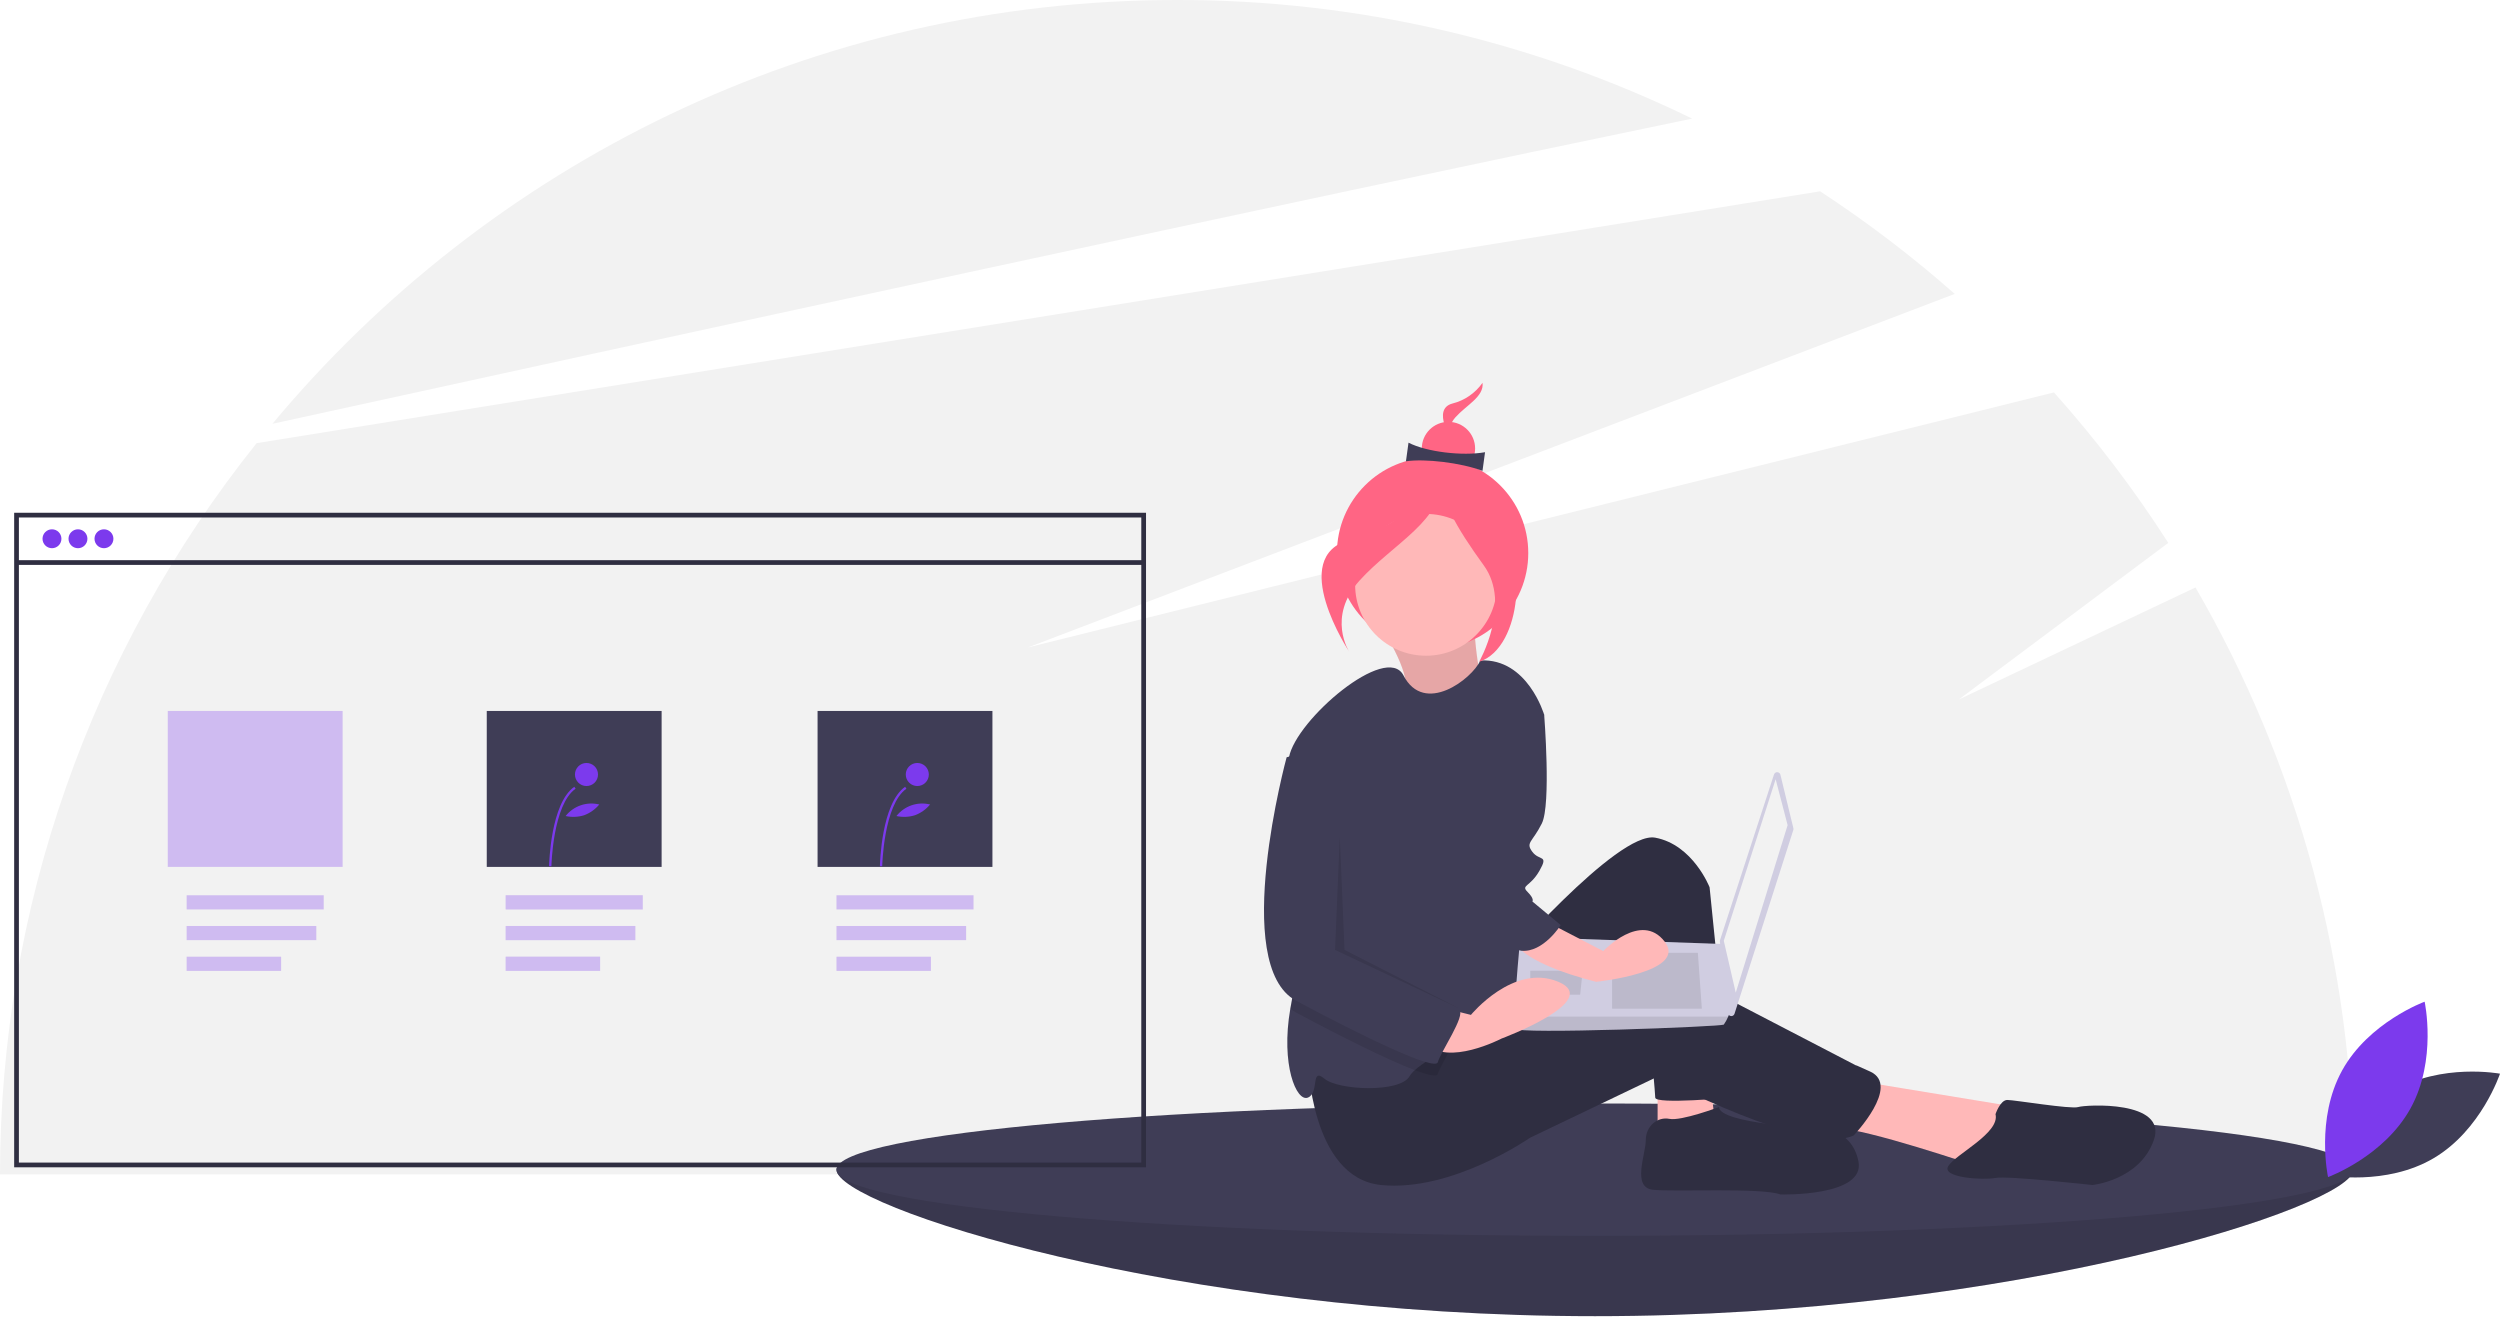
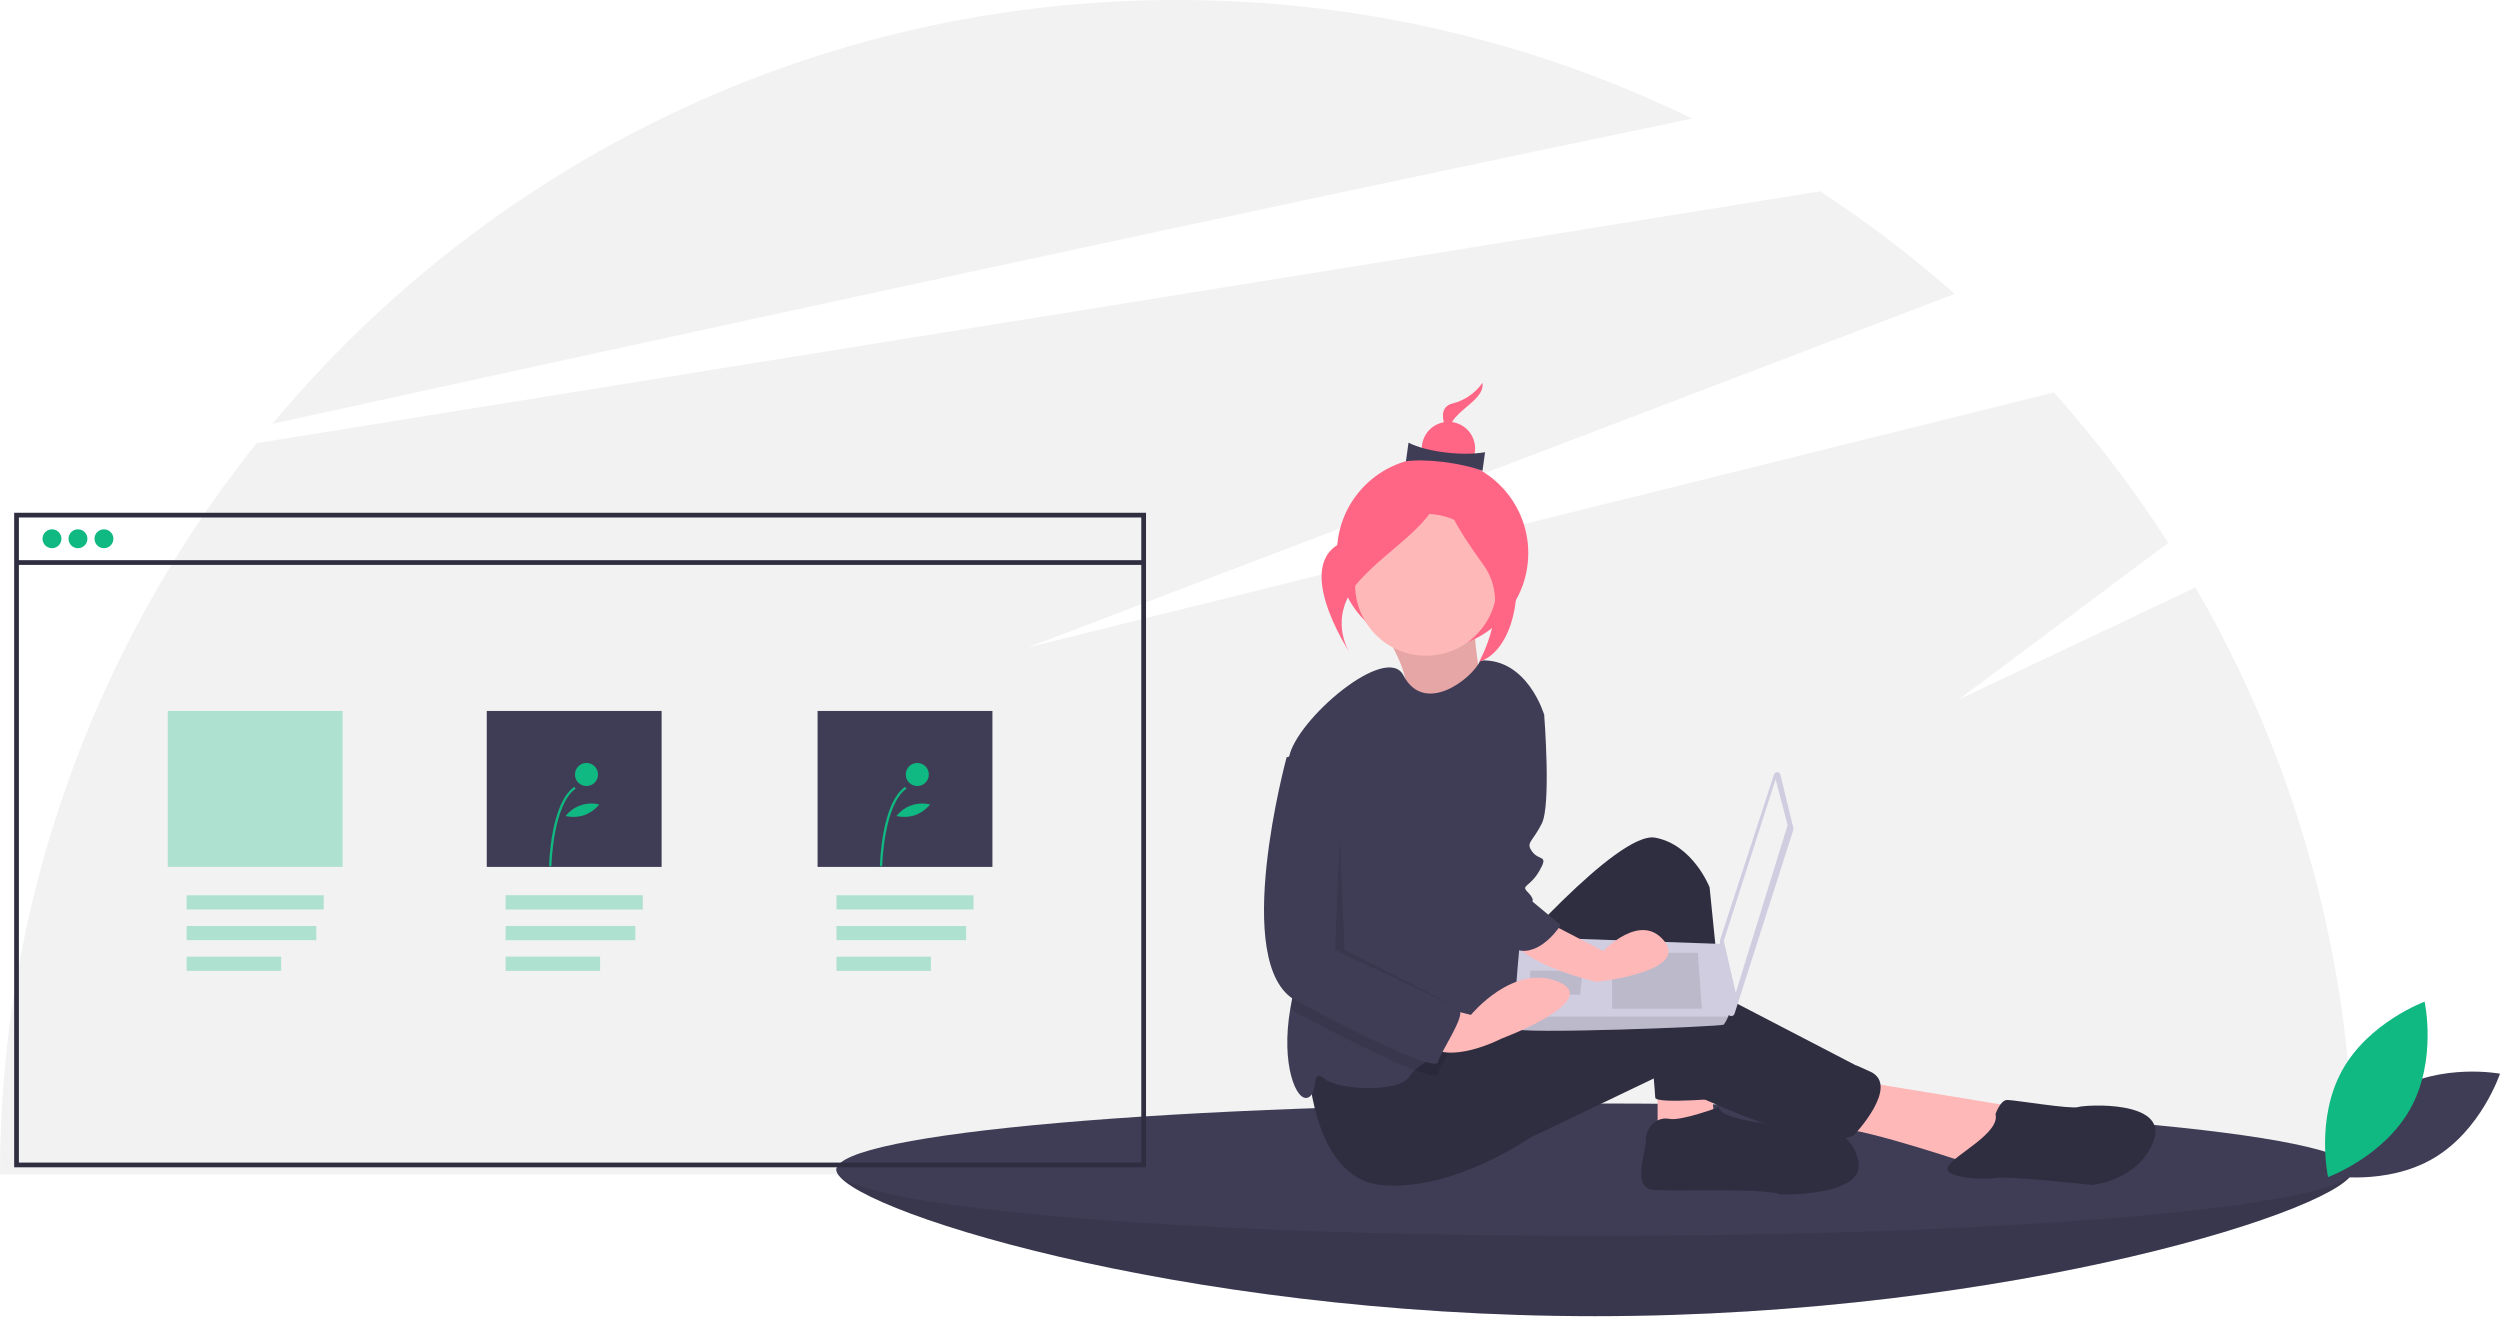
<svg xmlns="http://www.w3.org/2000/svg" id="e8c09660-db65-4061-a2dc-920e909a0453" data-name="Layer 1" width="1057.994" height="557" viewBox="0 0 1057.994 557">
  <path d="M1000.122,420.112,899.997,467.5l88.615-66.262a500.056,500.056,0,0,0-48.384-63.668L505.997,445.5,898.23,295.876a499.981,499.981,0,0,0-56.958-43.414L179.606,359.039A495.88,495.88,0,0,0,71.003,668.5h995.987A495.613,495.613,0,0,0,1000.122,420.112Z" transform="translate(-71.00317 -171.5)" fill="#f2f2f2" />
  <path d="M787.12,221.695A495.972,495.972,0,0,0,568.997,171.5c-153.83,0-291.361,69.753-382.71,179.349C342.713,316.574,615.064,257.243,787.12,221.695Z" transform="translate(-71.00317 -171.5)" fill="#f2f2f2" />
  <path d="M1066.997,666.5c0,15.464-143.717,62-321,62s-321-46.536-321-62,143.717,6,321,6S1066.997,651.036,1066.997,666.5Z" transform="translate(-71.00317 -171.5)" fill="#3f3d56" />
  <path d="M1066.997,666.5c0,15.464-143.717,62-321,62s-321-46.536-321-62,143.717,6,321,6S1066.997,651.036,1066.997,666.5Z" transform="translate(-71.00317 -171.5)" opacity="0.1" />
  <ellipse cx="674.994" cy="495" rx="321" ry="28" fill="#3f3d56" />
  <path d="M656.644,438.626s12.911,20.477,8.3,26.021,34.593,5.683,34.593,5.683-5.889-29.788-4.156-36.643Z" transform="translate(-71.00317 -171.5)" fill="#ffb8b8" />
  <path d="M656.644,438.626s12.911,20.477,8.3,26.021,34.593,5.683,34.593,5.683-5.889-29.788-4.156-36.643Z" transform="translate(-71.00317 -171.5)" opacity="0.1" />
  <circle cx="606.274" cy="234.063" r="40.484" fill="#ff6584" />
  <polygon points="701.494 453.5 701.494 477.5 725.494 472.5 723.494 455.5 701.494 453.5" fill="#ffb8b8" />
  <path d="M857.497,629l67,11-17,25s-47-16-59-16S857.497,629,857.497,629Z" transform="translate(-71.00317 -171.5)" fill="#ffb8b8" />
  <path d="M705.497,581s50-58,66-55,23,21,23,21l9,89s-32,3-32,0-6-67-6-67-47,104-72,35Z" transform="translate(-71.00317 -171.5)" fill="#2f2e41" />
  <path d="M624.497,620s1,50,31,53,63-20,63-20l54-25.87s64,33.87,83,24.87c0,0,20-21,7-27s-1,0-1,0l-77-40s-15-4-41,7-61,16-61,16Z" transform="translate(-71.00317 -171.5)" fill="#2f2e41" />
  <circle cx="603.494" cy="247.5" r="30" fill="#ffb8b8" />
  <path d="M717.497,503l-2,42s1,55-8,59c-4.55,2.02-13.69,6.08-22.14,10.52-6.34,3.32-12.29,6.84-15.61,9.87a11.194,11.194,0,0,0-2.25,2.61c-4,7-30,6-36,1s-2,6-7,8c-4.84,1.94-11.55-13.92-7.44-37.6.13-.79.28-1.59.44-2.4,4.59-22.95-2.62-77.92-1.51-99.16a37.369,37.369,0,0,1,.51-4.84c3-16,41.28-48.56,48.44-34.69,8.82,17.12,29.08,1.48,32.56-6.31,20-1,27,23,27,23Z" transform="translate(-71.00317 -171.5)" fill="#3f3d56" />
  <path d="M798.497,640s-16,6-21,5-10,3-10,9-6,20,3,21,46-1,54,2c0,0,36,1,33-14s-18-14-18-14S798.497,647,798.497,640Z" transform="translate(-71.00317 -171.5)" fill="#2f2e41" />
  <path d="M915.497,643s2-6,5-6,27,4,30,3,38-3,32,14-26,19-26,19-36-4-41-3-23,0-20-5S917.497,651,915.497,643Z" transform="translate(-71.00317 -171.5)" fill="#2f2e41" />
  <path d="M824.471,499.363l5.486,22.63a1.414,1.414,0,0,1-.027.764l-24.886,77.77a1.413,1.413,0,0,1-2.751-.271l-3.443-30.296a1.414,1.414,0,0,1,.061-.598l22.843-70.104A1.413,1.413,0,0,1,824.471,499.363Z" transform="translate(-71.00317 -171.5)" fill="#d0cde1" />
  <polygon points="751.45 329.775 756.515 349.191 734.565 420.104 729.5 398.155 751.45 329.775" fill="#f2f2f2" />
  <path d="M711.862,606.8c.844,2.533,87.797-.844,88.641-1.688a18.324,18.324,0,0,0,1.857-3.377c.794-1.688,1.52-3.377,1.52-3.377l-3.377-27.335-86.109-3.056s-2.153,23.165-2.592,33.768A25.331,25.331,0,0,0,711.862,606.8Z" transform="translate(-71.00317 -171.5)" fill="#d0cde1" />
  <polygon points="718.526 403.22 720.214 426.858 682.225 426.858 682.225 403.22 718.526 403.22" opacity="0.1" />
  <polygon points="669.562 410.818 669.789 410.773 668.718 420.949 647.612 420.949 647.612 410.818 669.562 410.818" opacity="0.1" />
  <path d="M711.862,606.8c.844,2.533,87.797-.844,88.641-1.688a18.324,18.324,0,0,0,1.857-3.377H711.803A25.331,25.331,0,0,0,711.862,606.8Z" transform="translate(-71.00317 -171.5)" opacity="0.1" />
  <path d="M698.409,333.5a22.13,22.13,0,0,1-12.769,8.778c-8.929,2.391-.073,15.809-.073,15.809s-3.22-4.879,1.425-10.046S699.112,339.34,698.409,333.5Z" transform="translate(-71.00317 -171.5)" fill="#ff6584" />
  <circle cx="612.982" cy="189.806" r="11.283" fill="#ff6584" />
  <path d="M698.39,370.762c-9.198-3.479-24.513-5.243-32.392-4.037l1.081-7.891c7.575,3.915,22.82,5.755,32.392,4.037Z" transform="translate(-71.00317 -171.5)" fill="#3f3d56" />
  <path d="M680.592,373.587s-11.527,19.174-38.332,26.351-.219,47.458-.219,47.458-9.668-14.647,4.277-30.159S682.702,391.12,680.592,373.587Z" transform="translate(-71.00317 -171.5)" fill="#ff6584" />
  <path d="M681.507,372.422s11.074,26.336,23.231,28.826,11.235,44.103-7.777,50.344c0,0,13.863-24.396,2.013-40.757S679.64,381.54,681.507,372.422Z" transform="translate(-71.00317 -171.5)" fill="#ff6584" />
  <path d="M685.357,614.52c-2.47,4.67-5.37,9.52-5.86,11.48-.33,1.33-3.99.56-9.75-1.61-11.55-4.37-31.57-14.38-50.25-24.39a15.775,15.775,0,0,1-2.44-1.6c.13-.79.28-1.59.44-2.4,4.59-22.95-2.62-77.92-1.51-99.16l8.51-2.84,17,16v68s44,24,47,26C690.027,605.02,687.917,609.67,685.357,614.52Z" transform="translate(-71.00317 -171.5)" opacity="0.1" />
  <path d="M722.497,560l27,14s16-17,26-4-29,17-29,17-34-8-35-19S722.497,560,722.497,560Z" transform="translate(-71.00317 -171.5)" fill="#ffb8b8" />
  <path d="M677.497,597l16,4s18-22,37-14-24,24-24,24-23,12-32,2S677.497,597,677.497,597Z" transform="translate(-71.00317 -171.5)" fill="#ffb8b8" />
  <path d="M712.497,465c1,1,12,9,12,9s3,38-1,46-7,8-4,12,7,1,3,8-8,6-5,9,2,4,2,4l12,10s-7.362,11.726-16.681,10.863S697.497,528,697.497,528Z" transform="translate(-71.00317 -171.5)" fill="#3f3d56" />
  <path d="M624.497,489l-9,3s-24,88,4,103,59,30,60,26,12-20,9-22-47-26-47-26V505Z" transform="translate(-71.00317 -171.5)" fill="#3f3d56" />
  <polygon points="566.994 354 564.994 402 617.994 427 568.994 402 566.994 354" opacity="0.1" />
  <path d="M1084.097,633.143c-20.155,11.884-28.088,35.774-28.088,35.774s24.745,4.621,44.9-7.263,28.088-35.774,28.088-35.774S1104.252,621.259,1084.097,633.143Z" transform="translate(-71.00317 -171.5)" fill="#3f3d56" />
-   <path d="M1091.16,640.511c-11.287,20.496-34.933,29.128-34.933,29.128s-5.347-24.598,5.94-45.094,34.933-29.128,34.933-29.128S1102.446,620.016,1091.16,640.511Z" transform="translate(-71.00317 -171.5)" fill="#7c3aed" />
-   <circle cx="21.994" cy="228" r="4" fill="#7c3aed" />
-   <circle cx="32.994" cy="228" r="4" fill="#7c3aed" />
-   <circle cx="43.994" cy="228" r="4" fill="#7c3aed" />
-   <rect x="78.994" y="378.873" width="58" height="6" fill="#7c3aed" opacity="0.3" />
-   <rect x="78.994" y="391.873" width="54.865" height="6" fill="#7c3aed" opacity="0.3" />
-   <rect x="78.994" y="404.873" width="39.973" height="6" fill="#7c3aed" opacity="0.3" />
+   <path d="M1091.16,640.511c-11.287,20.496-34.933,29.128-34.933,29.128s-5.347-24.598,5.94-45.094,34.933-29.128,34.933-29.128S1102.446,620.016,1091.16,640.511Z" transform="translate(-71.00317 -171.5)" fill="#10b981" />
+   <circle cx="21.994" cy="228" r="4" fill="#10b981" />
+   <circle cx="32.994" cy="228" r="4" fill="#10b981" />
+   <circle cx="43.994" cy="228" r="4" fill="#10b981" />
+   <rect x="78.994" y="378.873" width="58" height="6" fill="#10b981" opacity="0.3" />
+   <rect x="78.994" y="391.873" width="54.865" height="6" fill="#10b981" opacity="0.3" />
+   <rect x="78.994" y="404.873" width="39.973" height="6" fill="#10b981" opacity="0.3" />
  <g opacity="0.3">
-     <rect x="213.994" y="378.873" width="58" height="6" fill="#7c3aed" />
-     <rect x="213.994" y="391.873" width="54.865" height="6" fill="#7c3aed" />
-     <rect x="213.994" y="404.873" width="39.973" height="6" fill="#7c3aed" />
-     <rect x="213.994" y="378.873" width="58" height="6" fill="#7c3aed" opacity="0.3" />
-     <rect x="213.994" y="391.873" width="54.865" height="6" fill="#7c3aed" opacity="0.3" />
-     <rect x="213.994" y="404.873" width="39.973" height="6" fill="#7c3aed" opacity="0.3" />
+     <rect x="213.994" y="378.873" width="58" height="6" fill="#10b981" />
+     <rect x="213.994" y="391.873" width="54.865" height="6" fill="#10b981" />
+     <rect x="213.994" y="404.873" width="39.973" height="6" fill="#10b981" />
+     <rect x="213.994" y="378.873" width="58" height="6" fill="#10b981" opacity="0.3" />
+     <rect x="213.994" y="391.873" width="54.865" height="6" fill="#10b981" opacity="0.3" />
+     <rect x="213.994" y="404.873" width="39.973" height="6" fill="#10b981" opacity="0.3" />
  </g>
-   <rect x="353.994" y="378.873" width="58" height="6" fill="#7c3aed" opacity="0.3" />
-   <rect x="353.994" y="391.873" width="54.865" height="6" fill="#7c3aed" opacity="0.3" />
-   <rect x="353.994" y="404.873" width="39.973" height="6" fill="#7c3aed" opacity="0.3" />
-   <rect x="70.994" y="300.873" width="74" height="66" fill="#7c3aed" opacity="0.3" />
+   <rect x="353.994" y="378.873" width="58" height="6" fill="#10b981" opacity="0.3" />
+   <rect x="353.994" y="391.873" width="54.865" height="6" fill="#10b981" opacity="0.3" />
+   <rect x="353.994" y="404.873" width="39.973" height="6" fill="#10b981" opacity="0.3" />
+   <rect x="70.994" y="300.873" width="74" height="66" fill="#10b981" opacity="0.3" />
  <rect x="205.994" y="300.873" width="74" height="66" fill="#3f3d56" />
  <rect x="345.994" y="300.873" width="74" height="66" fill="#3f3d56" />
-   <path d="M304.355,538.095l-.976-.019c.021-1.081.631-26.561,10.662-33.604l.561.799C304.976,512.03,304.36,537.835,304.355,538.095Z" transform="translate(-71.00317 -171.5)" fill="#7c3aed" />
-   <circle cx="248.2" cy="327.768" r="4.881" fill="#7c3aed" />
-   <path d="M318.216,516.504a15.198,15.198,0,0,1-7.841.339,13.85,13.85,0,0,1,14.24-4.884A15.198,15.198,0,0,1,318.216,516.504Z" transform="translate(-71.00317 -171.5)" fill="#7c3aed" />
-   <path d="M444.355,538.095l-.976-.019c.021-1.081.631-26.561,10.662-33.604l.561.799C444.976,512.03,444.36,537.835,444.355,538.095Z" transform="translate(-71.00317 -171.5)" fill="#7c3aed" />
-   <circle cx="388.2" cy="327.768" r="4.881" fill="#7c3aed" />
-   <path d="M458.216,516.504a15.198,15.198,0,0,1-7.841.339,13.85,13.85,0,0,1,14.24-4.884A15.198,15.198,0,0,1,458.216,516.504Z" transform="translate(-71.00317 -171.5)" fill="#7c3aed" />
+   <path d="M304.355,538.095l-.976-.019c.021-1.081.631-26.561,10.662-33.604l.561.799C304.976,512.03,304.36,537.835,304.355,538.095Z" transform="translate(-71.00317 -171.5)" fill="#10b981" />
+   <circle cx="248.2" cy="327.768" r="4.881" fill="#10b981" />
+   <path d="M318.216,516.504a15.198,15.198,0,0,1-7.841.339,13.85,13.85,0,0,1,14.24-4.884A15.198,15.198,0,0,1,318.216,516.504Z" transform="translate(-71.00317 -171.5)" fill="#10b981" />
+   <path d="M444.355,538.095l-.976-.019c.021-1.081.631-26.561,10.662-33.604l.561.799C444.976,512.03,444.36,537.835,444.355,538.095Z" transform="translate(-71.00317 -171.5)" fill="#10b981" />
+   <circle cx="388.2" cy="327.768" r="4.881" fill="#10b981" />
+   <path d="M458.216,516.504a15.198,15.198,0,0,1-7.841.339,13.85,13.85,0,0,1,14.24-4.884A15.198,15.198,0,0,1,458.216,516.504Z" transform="translate(-71.00317 -171.5)" fill="#10b981" />
  <path d="M555.997,665.5h-479v-277h479Zm-477-2h475v-273h-475Z" transform="translate(-71.00317 -171.5)" fill="#2f2e41" />
  <rect x="6.994" y="237.065" width="477" height="2" fill="#2f2e41" />
</svg>
